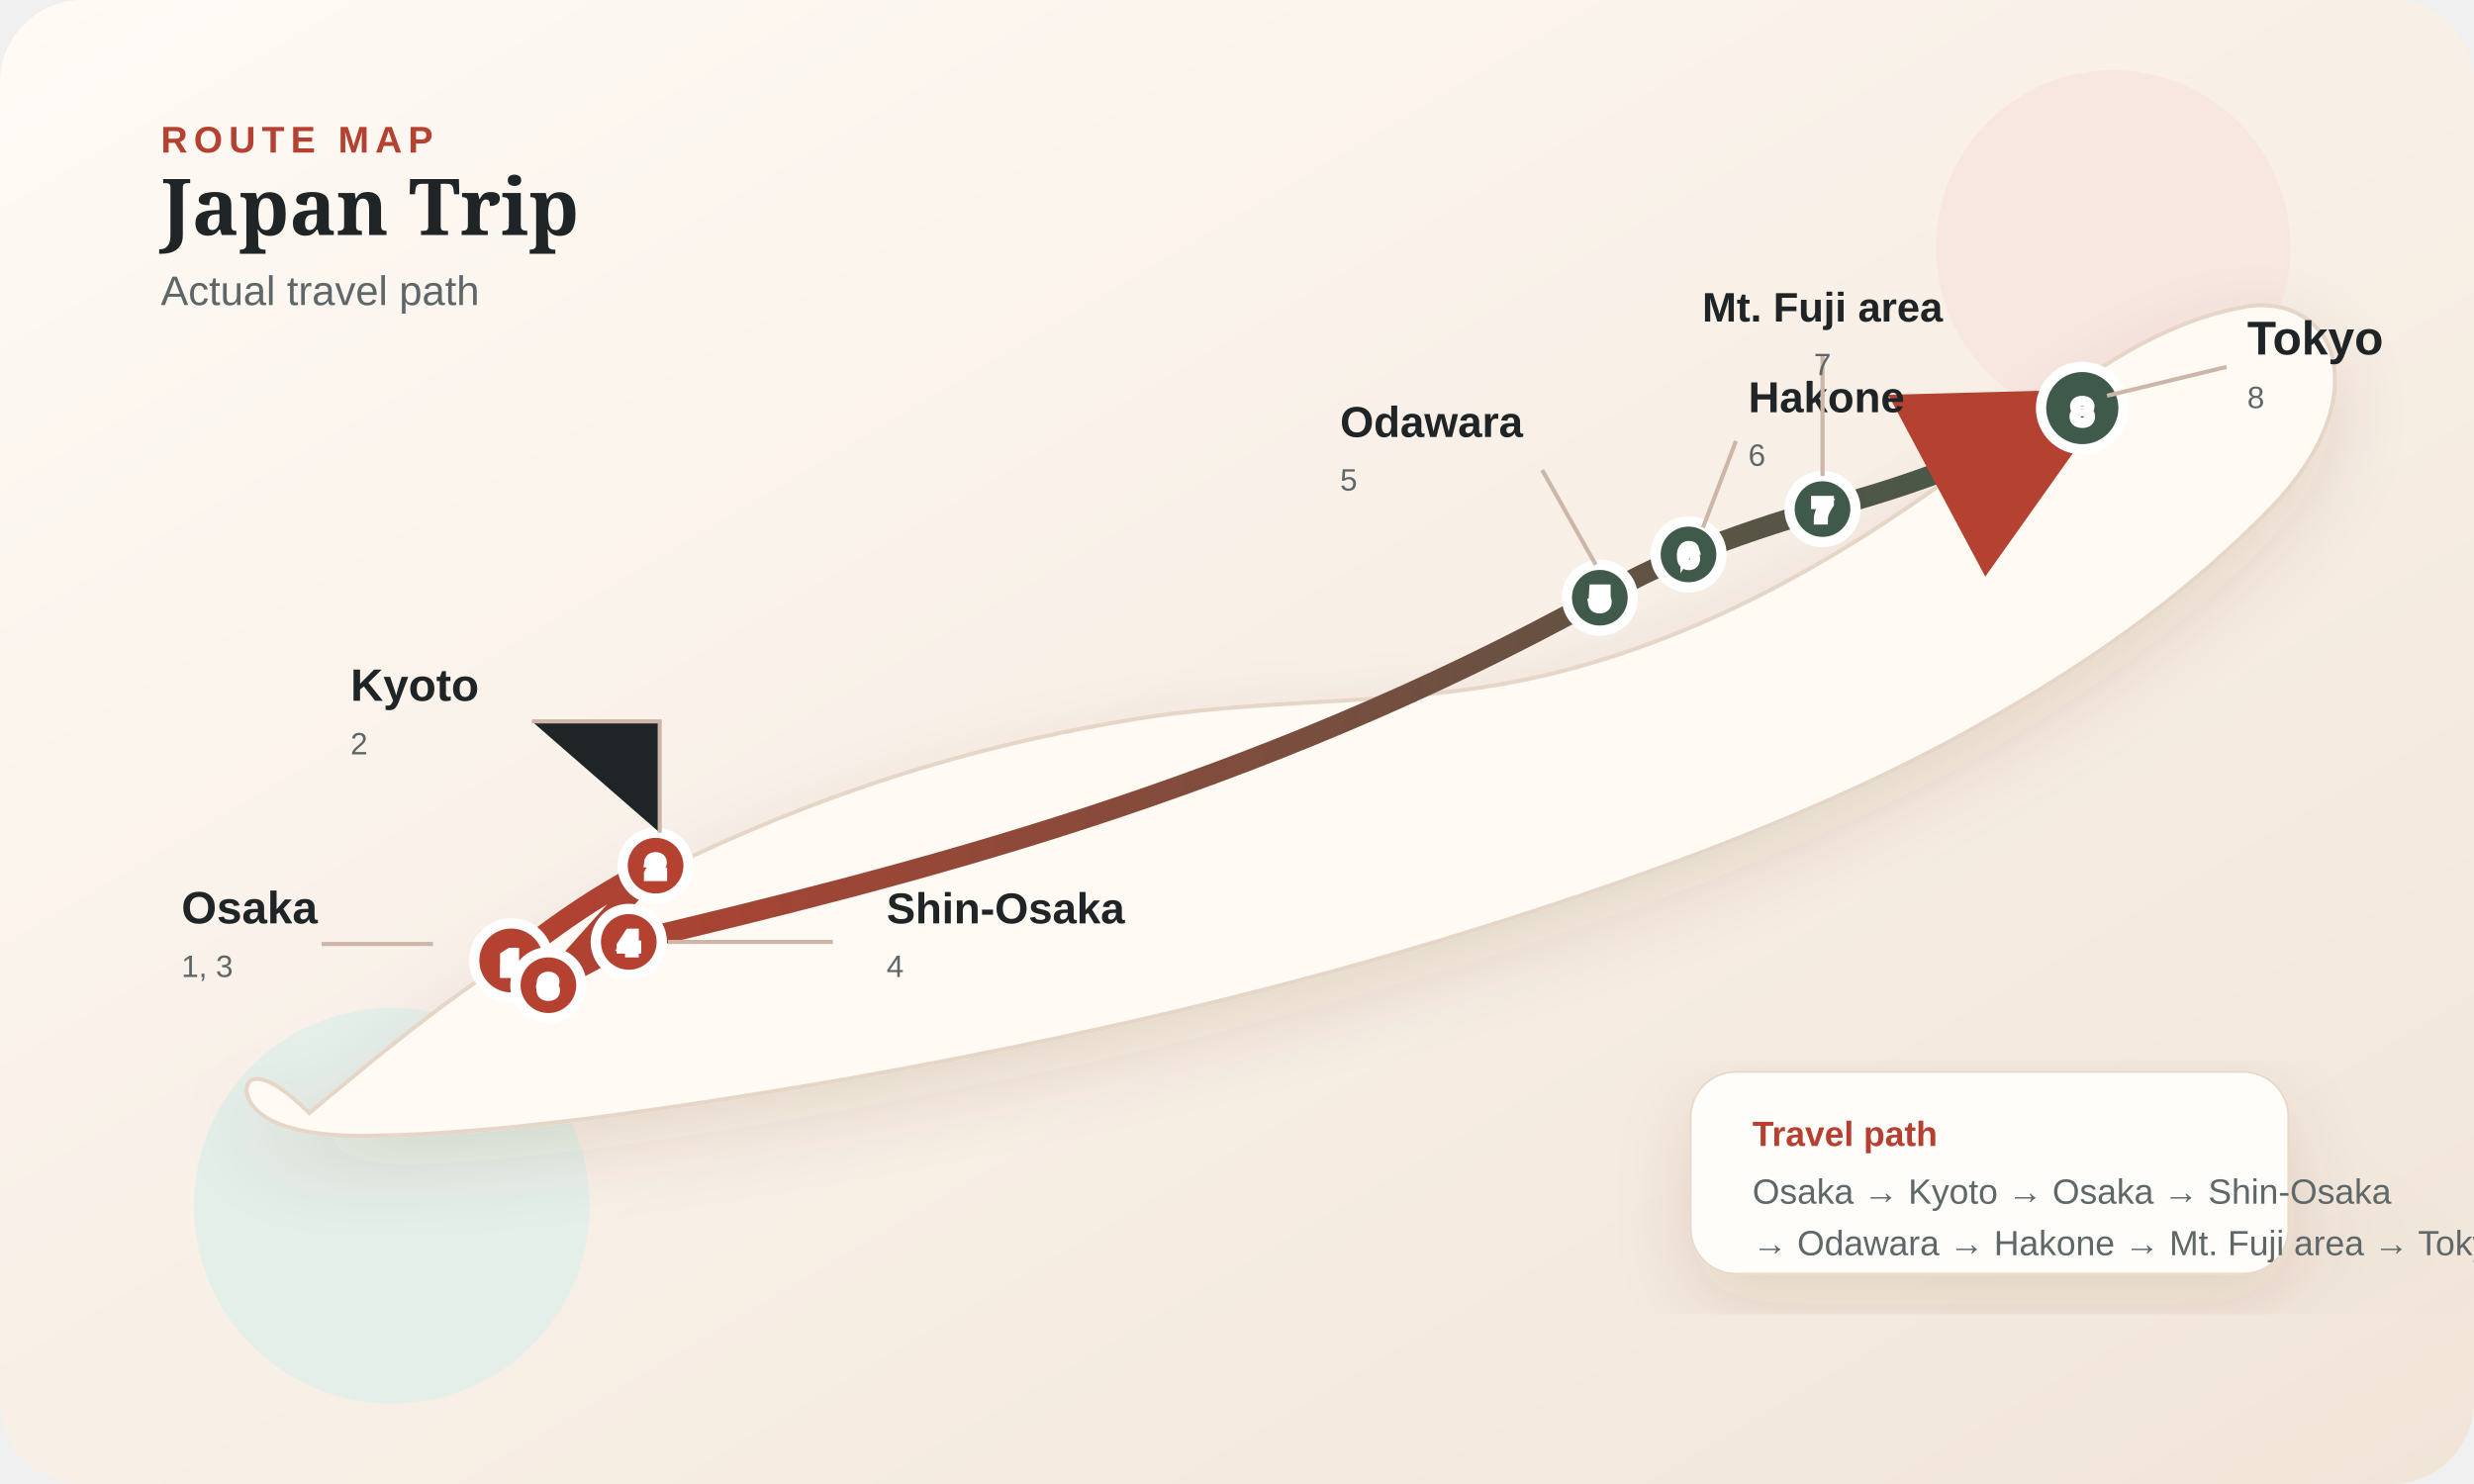
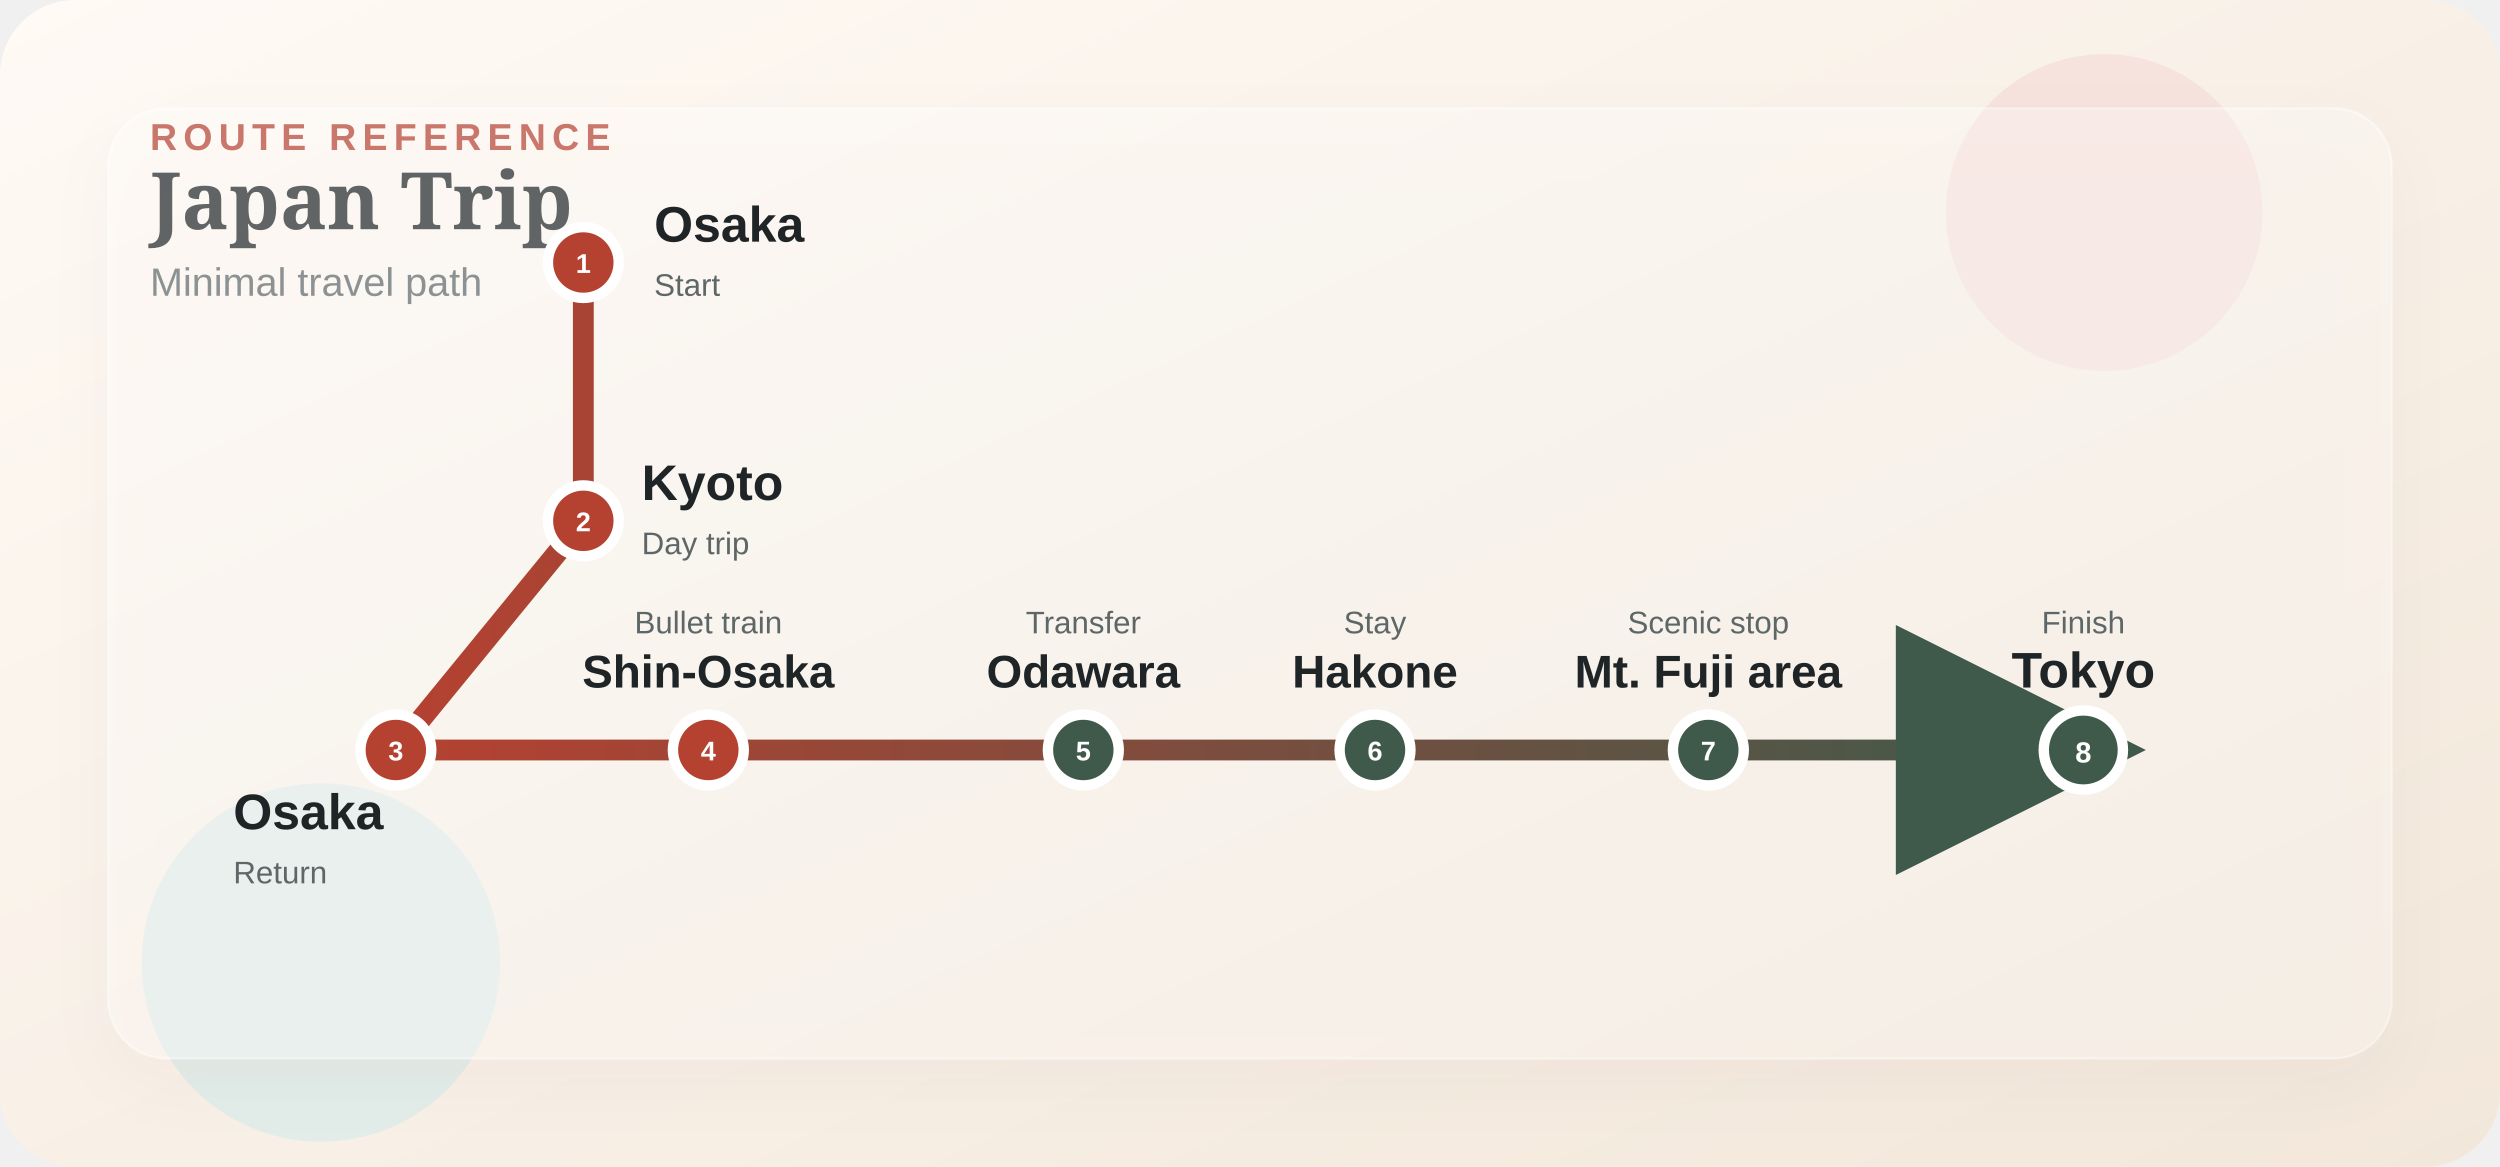
- <svg xmlns="http://www.w3.org/2000/svg" viewBox="0 0 1200 720" role="img" aria-labelledby="title desc">
+ <svg xmlns="http://www.w3.org/2000/svg" viewBox="0 0 1200 560" role="img" aria-labelledby="title desc">
  <defs>
-     <linearGradient id="paper" x1="0%" y1="0%" x2="100%" y2="100%">
+     <linearGradient id="bg" x1="0%" y1="0%" x2="100%" y2="100%">
      <stop offset="0%" stop-color="#fffaf5" />
-       <stop offset="100%" stop-color="#f1e5d8" />
+       <stop offset="100%" stop-color="#f2e7da" />
    </linearGradient>
-     <linearGradient id="route" x1="0%" y1="0%" x2="100%" y2="0%">
+     <linearGradient id="line" x1="0%" y1="0%" x2="100%" y2="0%">
      <stop offset="0%" stop-color="#b54131" />
      <stop offset="100%" stop-color="#3f5a4b" />
    </linearGradient>
-     <filter id="shadow" x="-20%" y="-20%" width="140%" height="140%">
-       <feDropShadow dx="0" dy="14" stdDeviation="18" flood-color="#5c3b27" flood-opacity="0.12" />
+     <filter id="shadow" x="-10%" y="-10%" width="120%" height="120%">
+       <feDropShadow dx="0" dy="12" stdDeviation="16" flood-color="#5c3b27" flood-opacity="0.1" />
    </filter>
-     <marker id="arrow" markerWidth="10" markerHeight="10" refX="8" refY="5" orient="auto">
-       <path d="M0 0L10 5L0 10Z" fill="#b54131" />
+     <marker id="arrow" markerWidth="12" markerHeight="12" refX="9" refY="6" orient="auto">
+       <path d="M0 0L12 6L0 12Z" fill="#3f5a4b" />
    </marker>
  </defs>
-   <rect width="1200" height="720" rx="40" fill="url(#paper)" />
-   <circle cx="1025" cy="120" r="86" fill="#f8e7e1" />
-   <circle cx="190" cy="585" r="96" fill="#e5efe9" />
-   <g transform="translate(78 74)">
-     <text x="0" y="0" fill="#b54131" font-size="18" font-weight="700" font-family="'Avenir Next', Arial, sans-serif" letter-spacing="3">ROUTE MAP</text>
-     <text x="0" y="40" fill="#1f2527" font-size="38" font-weight="700" font-family="'Iowan Old Style', Georgia, serif">Japan Trip</text>
-     <text x="0" y="74" fill="#5e6768" font-size="20" font-family="'Avenir Next', Arial, sans-serif">Actual travel path</text>
+   <rect width="1200" height="560" rx="36" fill="url(#bg)" />
+   <circle cx="1010" cy="102" r="76" fill="#f6e3dd" />
+   <circle cx="154" cy="462" r="86" fill="#e2ece8" />
+   <g transform="translate(72 72)">
+     <text x="0" y="0" fill="#b54131" font-size="18" font-weight="700" font-family="'Avenir Next', Arial, sans-serif" letter-spacing="3">ROUTE REFERENCE</text>
+     <text x="0" y="38" fill="#1f2527" font-size="38" font-weight="700" font-family="'Iowan Old Style', Georgia, serif">Japan Trip</text>
+     <text x="0" y="70" fill="#5e6768" font-size="19" font-family="'Avenir Next', Arial, sans-serif">Minimal travel path</text>
  </g>
  <g filter="url(#shadow)">
-     <path d="M150 540C198 500 244 461 324 421C394 387 467 362 556 348C622 338 686 343 752 327C822 310 887 275 951 228C999 192 1039 158 1088 149C1107 145 1126 154 1131 172C1137 194 1126 221 1102 246C1066 283 1021 318 956 354C888 392 805 423 719 450C623 480 526 503 408 524C314 540 240 550 183 551C152 552 128 547 121 534C116 524 124 514 150 540Z" fill="#fffaf4" stroke="#e6d6c8" stroke-width="2" />
+     <rect x="52" y="52" width="1096" height="456" rx="28" fill="rgba(255,255,255,0.28)" stroke="rgba(255,255,255,0.4)" />
  </g>
-   <path d="M248 466Q282 438 318 420Q293 448 266 478Q283 468 305 457C440 425 608 383 776 290Q796 278 819 269Q852 256 884 247Q950 230 1010 198" fill="none" stroke="url(#route)" stroke-width="10" stroke-linecap="round" stroke-linejoin="round" marker-end="url(#arrow)" />
-   <g stroke="#ffffff" stroke-width="5" font-family="'Avenir Next', Arial, sans-serif" text-anchor="middle">
-     <g transform="translate(248 466)">
-       <circle r="18" fill="#b54131" />
-       <text y="6" fill="#ffffff" font-size="14" font-weight="700">1</text>
+   <path d="M280 126V250L190 360H1000" fill="none" stroke="url(#line)" stroke-width="10" stroke-linecap="round" stroke-linejoin="round" marker-end="url(#arrow)" />
+   <g font-family="'Avenir Next', Arial, sans-serif" text-anchor="middle">
+     <g transform="translate(280 126)">
+       <circle r="17" fill="#b54131" stroke="#ffffff" stroke-width="5" />
+       <text y="5" fill="#ffffff" font-size="13" font-weight="700">1</text>
    </g>
-     <g transform="translate(318 420)">
-       <circle r="16" fill="#b54131" />
+     <g transform="translate(280 250)">
+       <circle r="17" fill="#b54131" stroke="#ffffff" stroke-width="5" />
      <text y="5" fill="#ffffff" font-size="13" font-weight="700">2</text>
    </g>
-     <g transform="translate(266 478)">
-       <circle r="16" fill="#b54131" />
+     <g transform="translate(190 360)">
+       <circle r="17" fill="#b54131" stroke="#ffffff" stroke-width="5" />
      <text y="5" fill="#ffffff" font-size="13" font-weight="700">3</text>
    </g>
-     <g transform="translate(305 457)">
-       <circle r="16" fill="#b54131" />
+     <g transform="translate(340 360)">
+       <circle r="17" fill="#b54131" stroke="#ffffff" stroke-width="5" />
      <text y="5" fill="#ffffff" font-size="13" font-weight="700">4</text>
    </g>
-     <g transform="translate(776 290)">
-       <circle r="16" fill="#3f5a4b" />
+     <g transform="translate(520 360)">
+       <circle r="17" fill="#3f5a4b" stroke="#ffffff" stroke-width="5" />
      <text y="5" fill="#ffffff" font-size="13" font-weight="700">5</text>
    </g>
-     <g transform="translate(819 269)">
-       <circle r="16" fill="#3f5a4b" />
+     <g transform="translate(660 360)">
+       <circle r="17" fill="#3f5a4b" stroke="#ffffff" stroke-width="5" />
      <text y="5" fill="#ffffff" font-size="13" font-weight="700">6</text>
    </g>
-     <g transform="translate(884 247)">
-       <circle r="16" fill="#3f5a4b" />
+     <g transform="translate(820 360)">
+       <circle r="17" fill="#3f5a4b" stroke="#ffffff" stroke-width="5" />
      <text y="5" fill="#ffffff" font-size="13" font-weight="700">7</text>
    </g>
-     <g transform="translate(1010 198)">
-       <circle r="20" fill="#3f5a4b" />
-       <text y="7" fill="#ffffff" font-size="15" font-weight="700">8</text>
+     <g transform="translate(1000 360)">
+       <circle r="19" fill="#3f5a4b" stroke="#ffffff" stroke-width="5" />
+       <text y="6" fill="#ffffff" font-size="14" font-weight="700">8</text>
    </g>
  </g>
-   <g font-family="'Avenir Next', Arial, sans-serif" fill="#1f2527">
-     <path d="M210 458H156" stroke="#ccb6a7" stroke-width="2" />
-     <text x="88" y="448" font-size="22" font-weight="700">Osaka</text>
-     <text x="88" y="474" font-size="15" fill="#5e6768">1, 3</text>
-     <path d="M320 404L320 350H258" stroke="#ccb6a7" stroke-width="2" />
-     <text x="170" y="340" font-size="22" font-weight="700">Kyoto</text>
-     <text x="170" y="366" font-size="15" fill="#5e6768">2</text>
-     <path d="M324 457H404" stroke="#ccb6a7" stroke-width="2" />
-     <text x="430" y="448" font-size="21" font-weight="700">Shin-Osaka</text>
-     <text x="430" y="474" font-size="15" fill="#5e6768">4</text>
-     <path d="M774 274L748 228" stroke="#ccb6a7" stroke-width="2" />
-     <text x="650" y="212" font-size="21" font-weight="700">Odawara</text>
-     <text x="650" y="238" font-size="15" fill="#5e6768">5</text>
-     <path d="M826 256L842 214" stroke="#ccb6a7" stroke-width="2" />
-     <text x="848" y="200" font-size="21" font-weight="700">Hakone</text>
-     <text x="848" y="226" font-size="15" fill="#5e6768">6</text>
-     <path d="M884 231L884 172" stroke="#ccb6a7" stroke-width="2" />
-     <text x="884" y="156" font-size="20" font-weight="700" text-anchor="middle">Mt. Fuji area</text>
-     <text x="884" y="182" font-size="15" fill="#5e6768" text-anchor="middle">7</text>
-     <path d="M1022 192L1080 178" stroke="#ccb6a7" stroke-width="2" />
-     <text x="1090" y="172" font-size="23" font-weight="700">Tokyo</text>
-     <text x="1090" y="198" font-size="15" fill="#5e6768">8</text>
-   </g>
-   <g filter="url(#shadow)">
-     <rect x="820" y="520" width="290" height="98" rx="22" fill="#fffdf9" stroke="#ead9ca" />
-     <text x="850" y="556" fill="#b54131" font-size="17" font-weight="700" font-family="'Avenir Next', Arial, sans-serif">Travel path</text>
-     <text x="850" y="584" fill="#5e6768" font-size="17" font-family="'Avenir Next', Arial, sans-serif">Osaka → Kyoto → Osaka → Shin-Osaka</text>
-     <text x="850" y="609" fill="#5e6768" font-size="17" font-family="'Avenir Next', Arial, sans-serif">→ Odawara → Hakone → Mt. Fuji area → Tokyo</text>
+   <g fill="#1f2527" font-family="'Avenir Next', Arial, sans-serif">
+     <text x="314" y="116" font-size="24" font-weight="700">Osaka</text>
+     <text x="314" y="142" font-size="15" fill="#5e6768">Start</text>
+     <text x="308" y="240" font-size="24" font-weight="700">Kyoto</text>
+     <text x="308" y="266" font-size="15" fill="#5e6768">Day trip</text>
+     <text x="112" y="398" font-size="24" font-weight="700">Osaka</text>
+     <text x="112" y="424" font-size="15" fill="#5e6768">Return</text>
+     <text x="340" y="330" text-anchor="middle" font-size="22" font-weight="700">Shin-Osaka</text>
+     <text x="340" y="304" text-anchor="middle" font-size="15" fill="#5e6768">Bullet train</text>
+     <text x="520" y="330" text-anchor="middle" font-size="22" font-weight="700">Odawara</text>
+     <text x="520" y="304" text-anchor="middle" font-size="15" fill="#5e6768">Transfer</text>
+     <text x="660" y="330" text-anchor="middle" font-size="22" font-weight="700">Hakone</text>
+     <text x="660" y="304" text-anchor="middle" font-size="15" fill="#5e6768">Stay</text>
+     <text x="820" y="330" text-anchor="middle" font-size="22" font-weight="700">Mt. Fuji area</text>
+     <text x="820" y="304" text-anchor="middle" font-size="15" fill="#5e6768">Scenic stop</text>
+     <text x="1000" y="330" text-anchor="middle" font-size="24" font-weight="700">Tokyo</text>
+     <text x="1000" y="304" text-anchor="middle" font-size="15" fill="#5e6768">Finish</text>
  </g>
</svg>
